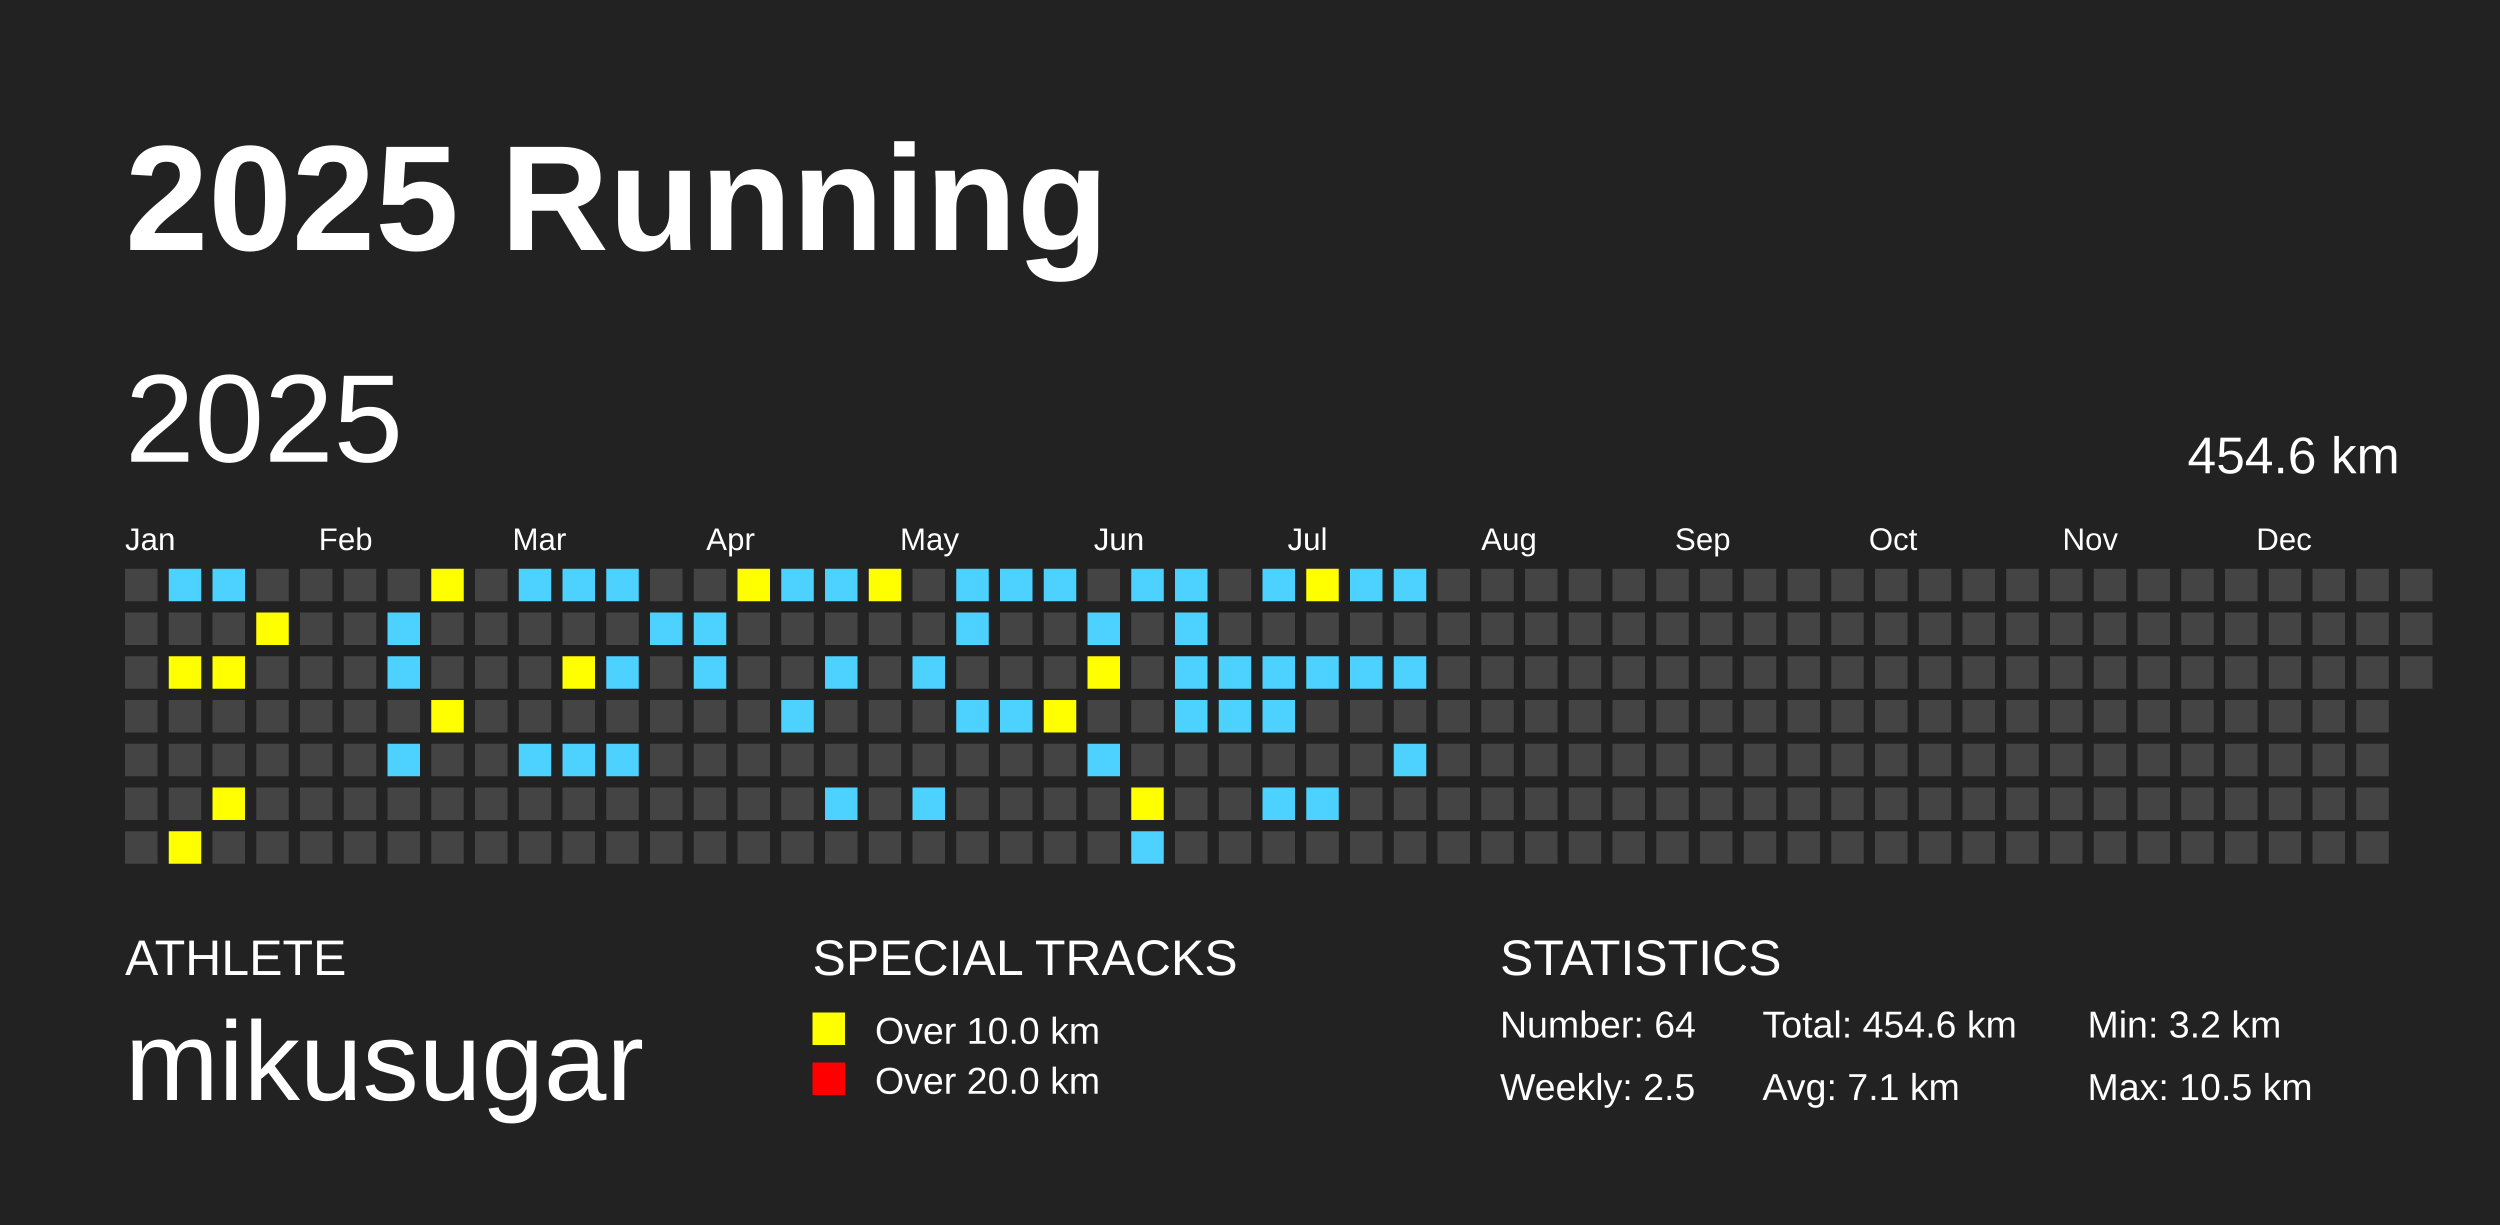
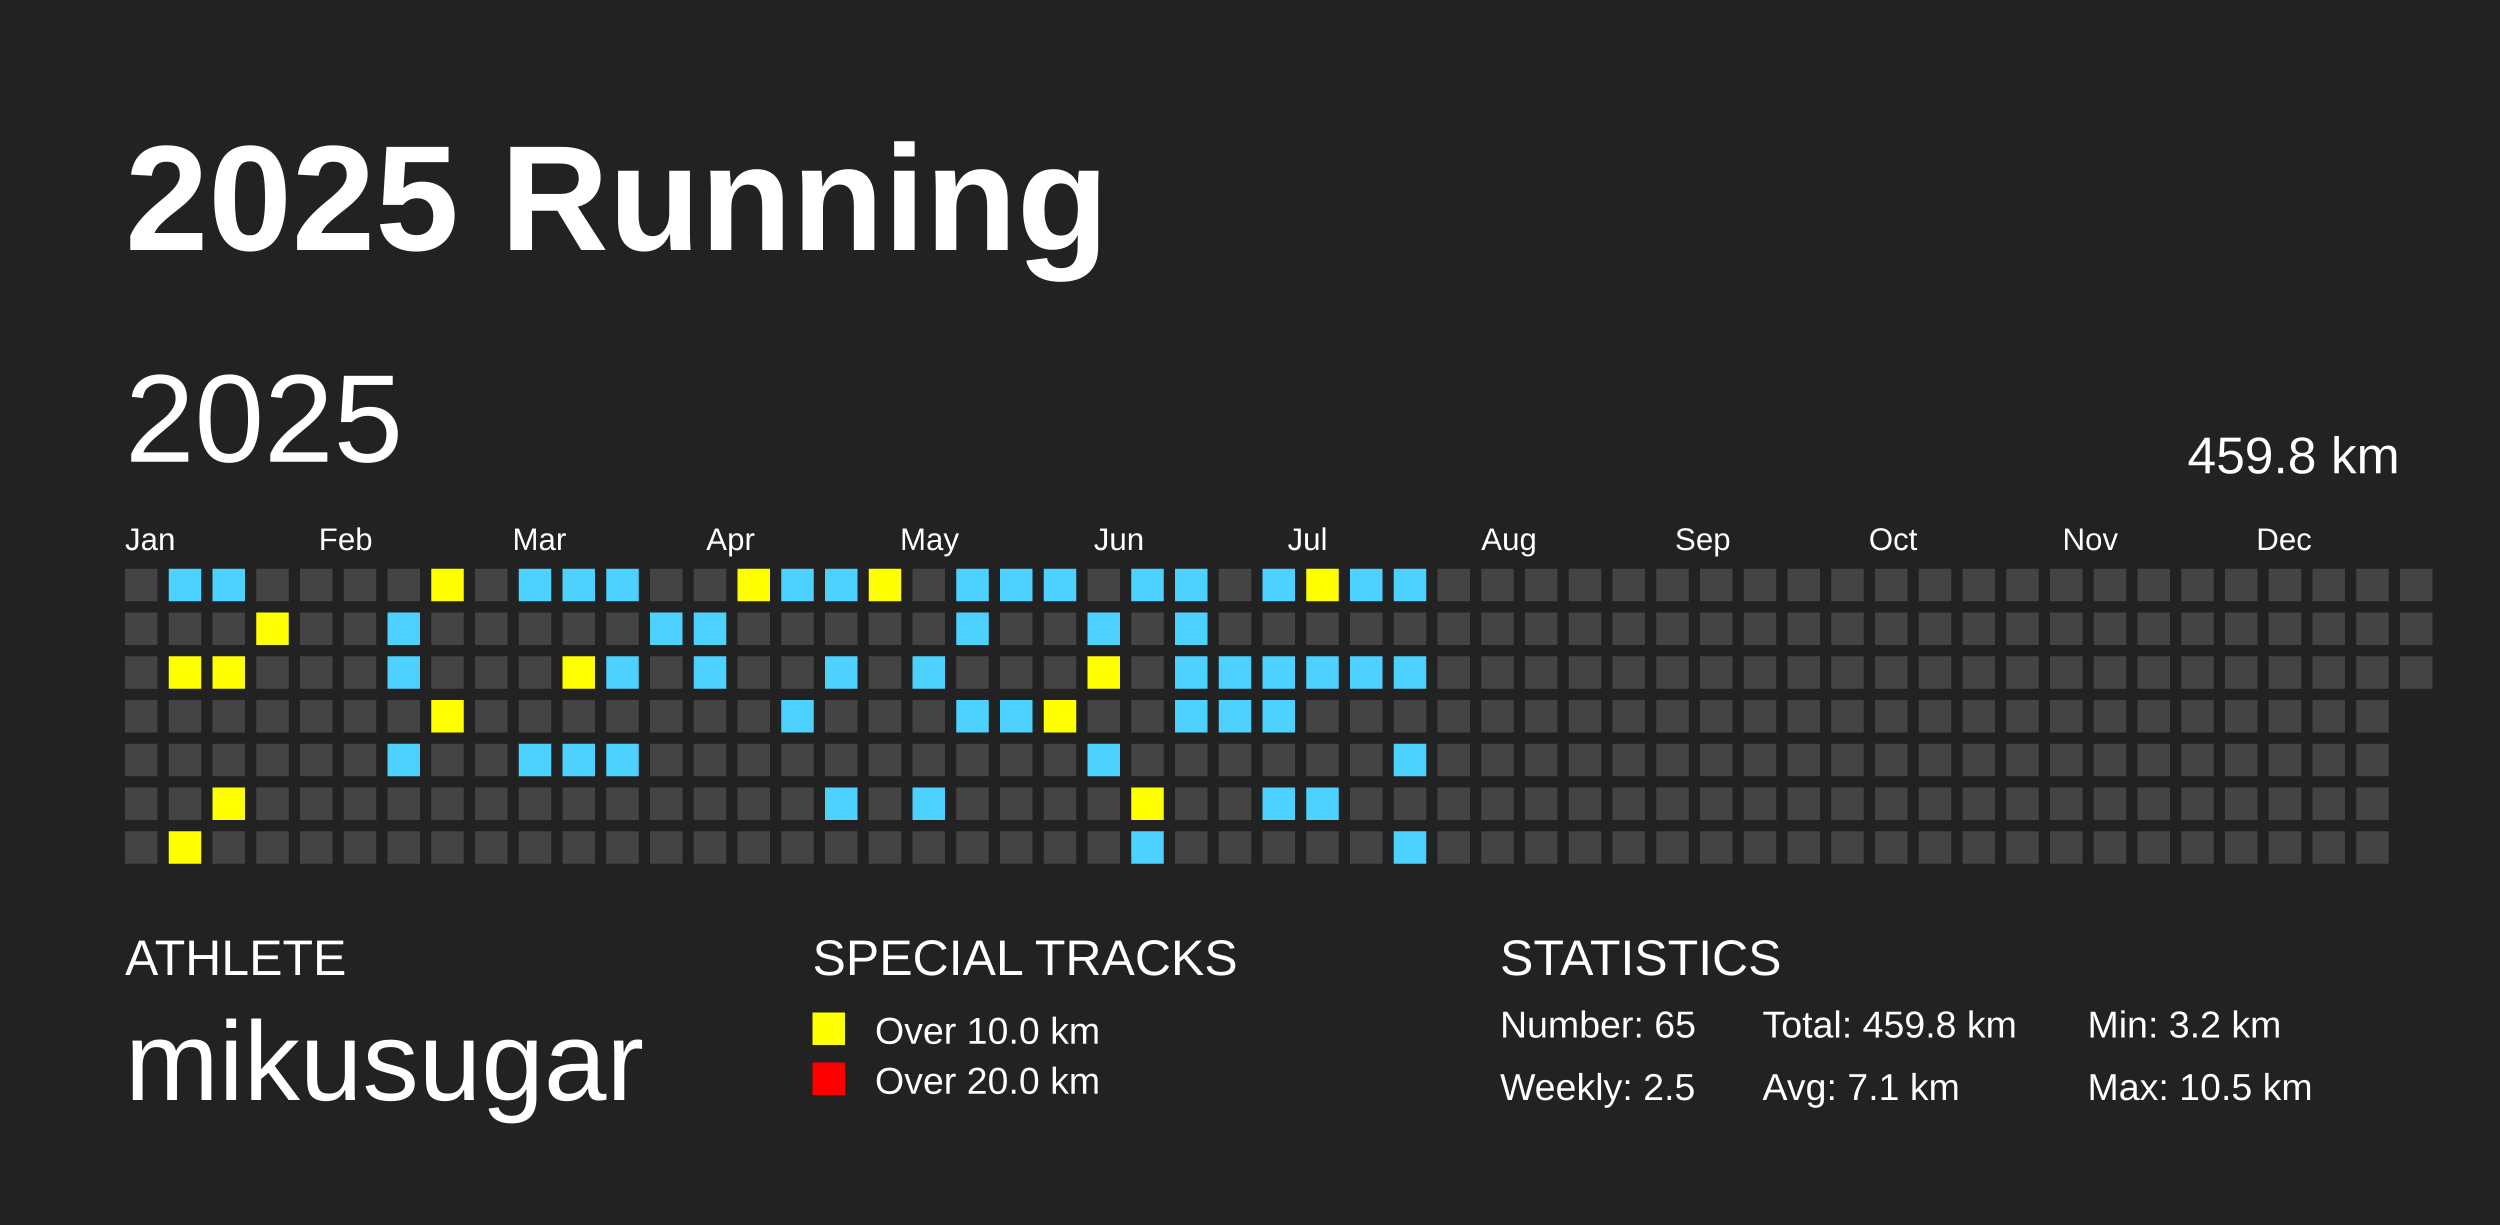
<svg xmlns="http://www.w3.org/2000/svg" baseProfile="full" height="98mm" version="1.1" viewBox="0,0,200,98" width="200mm">
  <defs />
  <rect fill="#222222" height="98" width="200" x="0" y="0" />
  <text fill="#FFFFFF" style="font-size:12px; font-family:Arial; font-weight:bold;" x="10" y="20">2025 Running</text>
  <text fill="#FFFFFF" style="font-size:4px; font-family:Arial" x="10" y="78">ATHLETE</text>
  <text fill="#FFFFFF" style="font-size:9px; font-family:Arial" x="10" y="88">mikusugar</text>
  <text fill="#FFFFFF" style="font-size:4px; font-family:Arial" x="65" y="78">SPECIAL TRACKS</text>
  <rect fill="yellow" height="2.6" width="2.6" x="65" y="81" />
  <text fill="#FFFFFF" style="font-size:3px; font-family:Arial" x="70" y="83.5">Over 10.0 km</text>
  <rect fill="red" height="2.6" width="2.6" x="65" y="85" />
  <text fill="#FFFFFF" style="font-size:3px; font-family:Arial" x="70" y="87.5">Over 20.0 km</text>
  <text fill="#FFFFFF" style="font-size:4px; font-family:Arial" x="120" y="78">STATISTICS</text>
-   <text fill="#FFFFFF" style="font-size:3px; font-family:Arial" x="120" y="83">Number: 64</text>
+   <text fill="#FFFFFF" style="font-size:3px; font-family:Arial" x="120" y="83">Number: 65</text>
  <text fill="#FFFFFF" style="font-size:3px; font-family:Arial" x="120" y="88">Weekly: 2.5</text>
-   <text fill="#FFFFFF" style="font-size:3px; font-family:Arial" x="141" y="83">Total: 454.6 km</text>
+   <text fill="#FFFFFF" style="font-size:3px; font-family:Arial" x="141" y="83">Total: 459.8 km</text>
  <text fill="#FFFFFF" style="font-size:3px; font-family:Arial" x="141" y="88">Avg: 7.1 km</text>
  <text fill="#FFFFFF" style="font-size:3px; font-family:Arial" x="167" y="83">Min: 3.2 km</text>
  <text fill="#FFFFFF" style="font-size:3px; font-family:Arial" x="167" y="88">Max: 10.5 km</text>
  <text dominant-baseline="hanging" fill="#FFFFFF" style="font-size:10.0px; font-family:Arial;" x="10" y="30">2025</text>
-   <text dominant-baseline="hanging" fill="#FFFFFF" style="font-size:4.125px; font-family:Arial;" x="175" y="35">454.6 km</text>
+   <text dominant-baseline="hanging" fill="#FFFFFF" style="font-size:4.125px; font-family:Arial;" x="175" y="35">459.8 km</text>
  <text fill="#FFFFFF" style="font-size:2.5px; font-family:Arial" x="10.0" y="44">Jan</text>
  <text fill="#FFFFFF" style="font-size:2.5px; font-family:Arial" x="25.5" y="44">Feb</text>
  <text fill="#FFFFFF" style="font-size:2.5px; font-family:Arial" x="41.0" y="44">Mar</text>
  <text fill="#FFFFFF" style="font-size:2.5px; font-family:Arial" x="56.5" y="44">Apr</text>
  <text fill="#FFFFFF" style="font-size:2.5px; font-family:Arial" x="72.0" y="44">May</text>
  <text fill="#FFFFFF" style="font-size:2.5px; font-family:Arial" x="87.5" y="44">Jun</text>
  <text fill="#FFFFFF" style="font-size:2.5px; font-family:Arial" x="103.0" y="44">Jul</text>
  <text fill="#FFFFFF" style="font-size:2.5px; font-family:Arial" x="118.5" y="44">Aug</text>
  <text fill="#FFFFFF" style="font-size:2.5px; font-family:Arial" x="134.0" y="44">Sep</text>
  <text fill="#FFFFFF" style="font-size:2.5px; font-family:Arial" x="149.5" y="44">Oct</text>
  <text fill="#FFFFFF" style="font-size:2.5px; font-family:Arial" x="165.0" y="44">Nov</text>
  <text fill="#FFFFFF" style="font-size:2.5px; font-family:Arial" x="180.5" y="44">Dec</text>
  <rect fill="#444444" height="2.6" width="2.6" x="10.0" y="45.5" />
  <rect fill="#444444" height="2.6" width="2.6" x="10.0" y="49.0" />
  <rect fill="#444444" height="2.6" width="2.6" x="10.0" y="52.5" />
  <rect fill="#444444" height="2.6" width="2.6" x="10.0" y="56.0" />
  <rect fill="#444444" height="2.6" width="2.6" x="10.0" y="59.5" />
  <rect fill="#444444" height="2.6" width="2.6" x="10.0" y="63.0" />
  <rect fill="#444444" height="2.6" width="2.6" x="10.0" y="66.5" />
  <rect fill="#4DD2FF" height="2.6" width="2.6" x="13.5" y="45.5" />
  <rect fill="#444444" height="2.6" width="2.6" x="13.5" y="49.0" />
  <rect fill="yellow" height="2.6" width="2.6" x="13.5" y="52.5" />
  <rect fill="#444444" height="2.6" width="2.6" x="13.5" y="56.0" />
  <rect fill="#444444" height="2.6" width="2.6" x="13.5" y="59.5" />
  <rect fill="#444444" height="2.6" width="2.6" x="13.5" y="63.0" />
  <rect fill="yellow" height="2.6" width="2.6" x="13.5" y="66.5" />
  <rect fill="#4DD2FF" height="2.6" width="2.6" x="17.0" y="45.5" />
  <rect fill="#444444" height="2.6" width="2.6" x="17.0" y="49.0" />
  <rect fill="yellow" height="2.6" width="2.6" x="17.0" y="52.5" />
  <rect fill="#444444" height="2.6" width="2.6" x="17.0" y="56.0" />
  <rect fill="#444444" height="2.6" width="2.6" x="17.0" y="59.5" />
  <rect fill="yellow" height="2.6" width="2.6" x="17.0" y="63.0" />
  <rect fill="#444444" height="2.6" width="2.6" x="17.0" y="66.5" />
  <rect fill="#444444" height="2.6" width="2.6" x="20.5" y="45.5" />
  <rect fill="yellow" height="2.6" width="2.6" x="20.5" y="49.0" />
  <rect fill="#444444" height="2.6" width="2.6" x="20.5" y="52.5" />
  <rect fill="#444444" height="2.6" width="2.6" x="20.5" y="56.0" />
  <rect fill="#444444" height="2.6" width="2.6" x="20.5" y="59.5" />
  <rect fill="#444444" height="2.6" width="2.6" x="20.5" y="63.0" />
  <rect fill="#444444" height="2.6" width="2.6" x="20.5" y="66.5" />
  <rect fill="#444444" height="2.6" width="2.6" x="24.0" y="45.5" />
  <rect fill="#444444" height="2.6" width="2.6" x="24.0" y="49.0" />
  <rect fill="#444444" height="2.6" width="2.6" x="24.0" y="52.5" />
  <rect fill="#444444" height="2.6" width="2.6" x="24.0" y="56.0" />
  <rect fill="#444444" height="2.6" width="2.6" x="24.0" y="59.5" />
  <rect fill="#444444" height="2.6" width="2.6" x="24.0" y="63.0" />
  <rect fill="#444444" height="2.6" width="2.6" x="24.0" y="66.5" />
  <rect fill="#444444" height="2.6" width="2.6" x="27.5" y="45.5" />
  <rect fill="#444444" height="2.6" width="2.6" x="27.5" y="49.0" />
  <rect fill="#444444" height="2.6" width="2.6" x="27.5" y="52.5" />
  <rect fill="#444444" height="2.6" width="2.6" x="27.5" y="56.0" />
  <rect fill="#444444" height="2.6" width="2.6" x="27.5" y="59.5" />
  <rect fill="#444444" height="2.6" width="2.6" x="27.5" y="63.0" />
  <rect fill="#444444" height="2.6" width="2.6" x="27.5" y="66.5" />
  <rect fill="#444444" height="2.6" width="2.6" x="31.0" y="45.5" />
  <rect fill="#4DD2FF" height="2.6" width="2.6" x="31.0" y="49.0" />
  <rect fill="#4DD2FF" height="2.6" width="2.6" x="31.0" y="52.5" />
  <rect fill="#444444" height="2.6" width="2.6" x="31.0" y="56.0" />
  <rect fill="#4DD2FF" height="2.6" width="2.6" x="31.0" y="59.5" />
  <rect fill="#444444" height="2.6" width="2.6" x="31.0" y="63.0" />
  <rect fill="#444444" height="2.6" width="2.6" x="31.0" y="66.5" />
  <rect fill="yellow" height="2.6" width="2.6" x="34.5" y="45.5" />
  <rect fill="#444444" height="2.6" width="2.6" x="34.5" y="49.0" />
  <rect fill="#444444" height="2.6" width="2.6" x="34.5" y="52.5" />
  <rect fill="yellow" height="2.6" width="2.6" x="34.5" y="56.0" />
  <rect fill="#444444" height="2.6" width="2.6" x="34.5" y="59.5" />
  <rect fill="#444444" height="2.6" width="2.6" x="34.5" y="63.0" />
  <rect fill="#444444" height="2.6" width="2.6" x="34.5" y="66.5" />
  <rect fill="#444444" height="2.6" width="2.6" x="38.0" y="45.5" />
  <rect fill="#444444" height="2.6" width="2.6" x="38.0" y="49.0" />
  <rect fill="#444444" height="2.6" width="2.6" x="38.0" y="52.5" />
  <rect fill="#444444" height="2.6" width="2.6" x="38.0" y="56.0" />
  <rect fill="#444444" height="2.6" width="2.6" x="38.0" y="59.5" />
  <rect fill="#444444" height="2.6" width="2.6" x="38.0" y="63.0" />
  <rect fill="#444444" height="2.6" width="2.6" x="38.0" y="66.5" />
  <rect fill="#4DD2FF" height="2.6" width="2.6" x="41.5" y="45.5" />
  <rect fill="#444444" height="2.6" width="2.6" x="41.5" y="49.0" />
  <rect fill="#444444" height="2.6" width="2.6" x="41.5" y="52.5" />
  <rect fill="#444444" height="2.6" width="2.6" x="41.5" y="56.0" />
  <rect fill="#4DD2FF" height="2.6" width="2.6" x="41.5" y="59.5" />
  <rect fill="#444444" height="2.6" width="2.6" x="41.5" y="63.0" />
  <rect fill="#444444" height="2.6" width="2.6" x="41.5" y="66.5" />
  <rect fill="#4DD2FF" height="2.6" width="2.6" x="45.0" y="45.5" />
  <rect fill="#444444" height="2.6" width="2.6" x="45.0" y="49.0" />
  <rect fill="yellow" height="2.6" width="2.6" x="45.0" y="52.5" />
  <rect fill="#444444" height="2.6" width="2.6" x="45.0" y="56.0" />
  <rect fill="#4DD2FF" height="2.6" width="2.6" x="45.0" y="59.5" />
  <rect fill="#444444" height="2.6" width="2.6" x="45.0" y="63.0" />
  <rect fill="#444444" height="2.6" width="2.6" x="45.0" y="66.5" />
  <rect fill="#4DD2FF" height="2.6" width="2.6" x="48.5" y="45.5" />
  <rect fill="#444444" height="2.6" width="2.6" x="48.5" y="49.0" />
  <rect fill="#4DD2FF" height="2.6" width="2.6" x="48.5" y="52.5" />
  <rect fill="#444444" height="2.6" width="2.6" x="48.5" y="56.0" />
  <rect fill="#4DD2FF" height="2.6" width="2.6" x="48.5" y="59.5" />
  <rect fill="#444444" height="2.6" width="2.6" x="48.5" y="63.0" />
  <rect fill="#444444" height="2.6" width="2.6" x="48.5" y="66.5" />
  <rect fill="#444444" height="2.6" width="2.6" x="52.0" y="45.5" />
  <rect fill="#4DD2FF" height="2.6" width="2.6" x="52.0" y="49.0" />
  <rect fill="#444444" height="2.6" width="2.6" x="52.0" y="52.5" />
  <rect fill="#444444" height="2.6" width="2.6" x="52.0" y="56.0" />
  <rect fill="#444444" height="2.6" width="2.6" x="52.0" y="59.5" />
  <rect fill="#444444" height="2.6" width="2.6" x="52.0" y="63.0" />
  <rect fill="#444444" height="2.6" width="2.6" x="52.0" y="66.5" />
  <rect fill="#444444" height="2.6" width="2.6" x="55.5" y="45.5" />
  <rect fill="#4DD2FF" height="2.6" width="2.6" x="55.5" y="49.0" />
  <rect fill="#4DD2FF" height="2.6" width="2.6" x="55.5" y="52.5" />
  <rect fill="#444444" height="2.6" width="2.6" x="55.5" y="56.0" />
  <rect fill="#444444" height="2.6" width="2.6" x="55.5" y="59.5" />
  <rect fill="#444444" height="2.6" width="2.6" x="55.5" y="63.0" />
  <rect fill="#444444" height="2.6" width="2.6" x="55.5" y="66.5" />
  <rect fill="yellow" height="2.6" width="2.6" x="59.0" y="45.5" />
  <rect fill="#444444" height="2.6" width="2.6" x="59.0" y="49.0" />
  <rect fill="#444444" height="2.6" width="2.6" x="59.0" y="52.5" />
  <rect fill="#444444" height="2.6" width="2.6" x="59.0" y="56.0" />
  <rect fill="#444444" height="2.6" width="2.6" x="59.0" y="59.5" />
  <rect fill="#444444" height="2.6" width="2.6" x="59.0" y="63.0" />
  <rect fill="#444444" height="2.6" width="2.6" x="59.0" y="66.5" />
  <rect fill="#4DD2FF" height="2.6" width="2.6" x="62.5" y="45.5" />
  <rect fill="#444444" height="2.6" width="2.6" x="62.5" y="49.0" />
  <rect fill="#444444" height="2.6" width="2.6" x="62.5" y="52.5" />
  <rect fill="#4DD2FF" height="2.6" width="2.6" x="62.5" y="56.0" />
  <rect fill="#444444" height="2.6" width="2.6" x="62.5" y="59.5" />
  <rect fill="#444444" height="2.6" width="2.6" x="62.5" y="63.0" />
  <rect fill="#444444" height="2.6" width="2.6" x="62.5" y="66.5" />
  <rect fill="#4DD2FF" height="2.6" width="2.6" x="66.0" y="45.5" />
  <rect fill="#444444" height="2.6" width="2.6" x="66.0" y="49.0" />
  <rect fill="#4DD2FF" height="2.6" width="2.6" x="66.0" y="52.5" />
  <rect fill="#444444" height="2.6" width="2.6" x="66.0" y="56.0" />
  <rect fill="#444444" height="2.6" width="2.6" x="66.0" y="59.5" />
  <rect fill="#4DD2FF" height="2.6" width="2.6" x="66.0" y="63.0" />
  <rect fill="#444444" height="2.6" width="2.6" x="66.0" y="66.5" />
  <rect fill="yellow" height="2.6" width="2.6" x="69.5" y="45.5" />
  <rect fill="#444444" height="2.6" width="2.6" x="69.5" y="49.0" />
  <rect fill="#444444" height="2.6" width="2.6" x="69.5" y="52.5" />
  <rect fill="#444444" height="2.6" width="2.6" x="69.5" y="56.0" />
  <rect fill="#444444" height="2.6" width="2.6" x="69.5" y="59.5" />
  <rect fill="#444444" height="2.6" width="2.6" x="69.5" y="63.0" />
  <rect fill="#444444" height="2.6" width="2.6" x="69.5" y="66.5" />
  <rect fill="#444444" height="2.6" width="2.6" x="73.0" y="45.5" />
  <rect fill="#444444" height="2.6" width="2.6" x="73.0" y="49.0" />
  <rect fill="#4DD2FF" height="2.6" width="2.6" x="73.0" y="52.5" />
  <rect fill="#444444" height="2.6" width="2.6" x="73.0" y="56.0" />
  <rect fill="#444444" height="2.6" width="2.6" x="73.0" y="59.5" />
  <rect fill="#4DD2FF" height="2.6" width="2.6" x="73.0" y="63.0" />
  <rect fill="#444444" height="2.6" width="2.6" x="73.0" y="66.5" />
  <rect fill="#4DD2FF" height="2.6" width="2.6" x="76.5" y="45.5" />
  <rect fill="#4DD2FF" height="2.6" width="2.6" x="76.5" y="49.0" />
  <rect fill="#444444" height="2.6" width="2.6" x="76.5" y="52.5" />
  <rect fill="#4DD2FF" height="2.6" width="2.6" x="76.5" y="56.0" />
  <rect fill="#444444" height="2.6" width="2.6" x="76.5" y="59.5" />
  <rect fill="#444444" height="2.6" width="2.6" x="76.5" y="63.0" />
  <rect fill="#444444" height="2.6" width="2.6" x="76.5" y="66.5" />
  <rect fill="#4DD2FF" height="2.6" width="2.6" x="80.0" y="45.5" />
  <rect fill="#444444" height="2.6" width="2.6" x="80.0" y="49.0" />
  <rect fill="#444444" height="2.6" width="2.6" x="80.0" y="52.5" />
  <rect fill="#4DD2FF" height="2.6" width="2.6" x="80.0" y="56.0" />
  <rect fill="#444444" height="2.6" width="2.6" x="80.0" y="59.5" />
  <rect fill="#444444" height="2.6" width="2.6" x="80.0" y="63.0" />
  <rect fill="#444444" height="2.6" width="2.6" x="80.0" y="66.5" />
  <rect fill="#4DD2FF" height="2.6" width="2.6" x="83.5" y="45.5" />
  <rect fill="#444444" height="2.6" width="2.6" x="83.5" y="49.0" />
  <rect fill="#444444" height="2.6" width="2.6" x="83.5" y="52.5" />
  <rect fill="yellow" height="2.6" width="2.6" x="83.5" y="56.0" />
  <rect fill="#444444" height="2.6" width="2.6" x="83.5" y="59.5" />
  <rect fill="#444444" height="2.6" width="2.6" x="83.5" y="63.0" />
  <rect fill="#444444" height="2.6" width="2.6" x="83.5" y="66.5" />
  <rect fill="#444444" height="2.6" width="2.6" x="87.0" y="45.5" />
  <rect fill="#4DD2FF" height="2.6" width="2.6" x="87.0" y="49.0" />
  <rect fill="yellow" height="2.6" width="2.6" x="87.0" y="52.5" />
  <rect fill="#444444" height="2.6" width="2.6" x="87.0" y="56.0" />
  <rect fill="#4DD2FF" height="2.6" width="2.6" x="87.0" y="59.5" />
  <rect fill="#444444" height="2.6" width="2.6" x="87.0" y="63.0" />
  <rect fill="#444444" height="2.6" width="2.6" x="87.0" y="66.5" />
  <rect fill="#4DD2FF" height="2.6" width="2.6" x="90.5" y="45.5" />
  <rect fill="#444444" height="2.6" width="2.6" x="90.5" y="49.0" />
  <rect fill="#444444" height="2.6" width="2.6" x="90.5" y="52.5" />
  <rect fill="#444444" height="2.6" width="2.6" x="90.5" y="56.0" />
  <rect fill="#444444" height="2.6" width="2.6" x="90.5" y="59.5" />
  <rect fill="yellow" height="2.6" width="2.6" x="90.5" y="63.0" />
  <rect fill="#4DD2FF" height="2.6" width="2.6" x="90.5" y="66.5" />
  <rect fill="#4DD2FF" height="2.6" width="2.6" x="94.0" y="45.5" />
  <rect fill="#4DD2FF" height="2.6" width="2.6" x="94.0" y="49.0" />
  <rect fill="#4DD2FF" height="2.6" width="2.6" x="94.0" y="52.5" />
  <rect fill="#4DD2FF" height="2.6" width="2.6" x="94.0" y="56.0" />
  <rect fill="#444444" height="2.6" width="2.6" x="94.0" y="59.5" />
  <rect fill="#444444" height="2.6" width="2.6" x="94.0" y="63.0" />
  <rect fill="#444444" height="2.6" width="2.6" x="94.0" y="66.5" />
  <rect fill="#444444" height="2.6" width="2.6" x="97.5" y="45.5" />
  <rect fill="#444444" height="2.6" width="2.6" x="97.5" y="49.0" />
  <rect fill="#4DD2FF" height="2.6" width="2.6" x="97.5" y="52.5" />
  <rect fill="#4DD2FF" height="2.6" width="2.6" x="97.5" y="56.0" />
  <rect fill="#444444" height="2.6" width="2.6" x="97.5" y="59.5" />
  <rect fill="#444444" height="2.6" width="2.6" x="97.5" y="63.0" />
  <rect fill="#444444" height="2.6" width="2.6" x="97.5" y="66.5" />
  <rect fill="#4DD2FF" height="2.6" width="2.6" x="101.0" y="45.5" />
  <rect fill="#444444" height="2.6" width="2.6" x="101.0" y="49.0" />
  <rect fill="#4DD2FF" height="2.6" width="2.6" x="101.0" y="52.5" />
  <rect fill="#4DD2FF" height="2.6" width="2.6" x="101.0" y="56.0" />
  <rect fill="#444444" height="2.6" width="2.6" x="101.0" y="59.5" />
  <rect fill="#4DD2FF" height="2.6" width="2.6" x="101.0" y="63.0" />
  <rect fill="#444444" height="2.6" width="2.6" x="101.0" y="66.5" />
  <rect fill="yellow" height="2.6" width="2.6" x="104.5" y="45.5" />
  <rect fill="#444444" height="2.6" width="2.6" x="104.5" y="49.0" />
  <rect fill="#4DD2FF" height="2.6" width="2.6" x="104.5" y="52.5" />
  <rect fill="#444444" height="2.6" width="2.6" x="104.5" y="56.0" />
  <rect fill="#444444" height="2.6" width="2.6" x="104.5" y="59.5" />
  <rect fill="#4DD2FF" height="2.6" width="2.6" x="104.5" y="63.0" />
  <rect fill="#444444" height="2.6" width="2.6" x="104.5" y="66.5" />
  <rect fill="#4DD2FF" height="2.6" width="2.6" x="108.0" y="45.5" />
  <rect fill="#444444" height="2.6" width="2.6" x="108.0" y="49.0" />
  <rect fill="#4DD2FF" height="2.6" width="2.6" x="108.0" y="52.5" />
  <rect fill="#444444" height="2.6" width="2.6" x="108.0" y="56.0" />
  <rect fill="#444444" height="2.6" width="2.6" x="108.0" y="59.5" />
  <rect fill="#444444" height="2.6" width="2.6" x="108.0" y="63.0" />
  <rect fill="#444444" height="2.6" width="2.6" x="108.0" y="66.5" />
  <rect fill="#4DD2FF" height="2.6" width="2.6" x="111.5" y="45.5" />
  <rect fill="#444444" height="2.6" width="2.6" x="111.5" y="49.0" />
  <rect fill="#4DD2FF" height="2.6" width="2.6" x="111.5" y="52.5" />
  <rect fill="#444444" height="2.6" width="2.6" x="111.5" y="56.0" />
  <rect fill="#4DD2FF" height="2.6" width="2.6" x="111.5" y="59.5" />
  <rect fill="#444444" height="2.6" width="2.6" x="111.5" y="63.0" />
-   <rect fill="#444444" height="2.6" width="2.6" x="111.5" y="66.5" />
+   <rect fill="#4DD2FF" height="2.6" width="2.6" x="111.5" y="66.5" />
  <rect fill="#444444" height="2.6" width="2.6" x="115.0" y="45.5" />
  <rect fill="#444444" height="2.6" width="2.6" x="115.0" y="49.0" />
  <rect fill="#444444" height="2.6" width="2.6" x="115.0" y="52.5" />
  <rect fill="#444444" height="2.6" width="2.6" x="115.0" y="56.0" />
  <rect fill="#444444" height="2.6" width="2.6" x="115.0" y="59.5" />
  <rect fill="#444444" height="2.6" width="2.6" x="115.0" y="63.0" />
  <rect fill="#444444" height="2.6" width="2.6" x="115.0" y="66.5" />
  <rect fill="#444444" height="2.6" width="2.6" x="118.5" y="45.5" />
  <rect fill="#444444" height="2.6" width="2.6" x="118.5" y="49.0" />
  <rect fill="#444444" height="2.6" width="2.6" x="118.5" y="52.5" />
  <rect fill="#444444" height="2.6" width="2.6" x="118.5" y="56.0" />
  <rect fill="#444444" height="2.6" width="2.6" x="118.5" y="59.5" />
  <rect fill="#444444" height="2.6" width="2.6" x="118.5" y="63.0" />
  <rect fill="#444444" height="2.6" width="2.6" x="118.5" y="66.5" />
  <rect fill="#444444" height="2.6" width="2.6" x="122.0" y="45.5" />
  <rect fill="#444444" height="2.6" width="2.6" x="122.0" y="49.0" />
  <rect fill="#444444" height="2.6" width="2.6" x="122.0" y="52.5" />
  <rect fill="#444444" height="2.6" width="2.6" x="122.0" y="56.0" />
  <rect fill="#444444" height="2.6" width="2.6" x="122.0" y="59.5" />
  <rect fill="#444444" height="2.6" width="2.6" x="122.0" y="63.0" />
  <rect fill="#444444" height="2.6" width="2.6" x="122.0" y="66.5" />
  <rect fill="#444444" height="2.6" width="2.6" x="125.5" y="45.5" />
  <rect fill="#444444" height="2.6" width="2.6" x="125.5" y="49.0" />
  <rect fill="#444444" height="2.6" width="2.6" x="125.5" y="52.5" />
  <rect fill="#444444" height="2.6" width="2.6" x="125.5" y="56.0" />
  <rect fill="#444444" height="2.6" width="2.6" x="125.5" y="59.5" />
  <rect fill="#444444" height="2.6" width="2.6" x="125.5" y="63.0" />
  <rect fill="#444444" height="2.6" width="2.6" x="125.5" y="66.5" />
  <rect fill="#444444" height="2.6" width="2.6" x="129.0" y="45.5" />
  <rect fill="#444444" height="2.6" width="2.6" x="129.0" y="49.0" />
  <rect fill="#444444" height="2.6" width="2.6" x="129.0" y="52.5" />
  <rect fill="#444444" height="2.6" width="2.6" x="129.0" y="56.0" />
  <rect fill="#444444" height="2.6" width="2.6" x="129.0" y="59.5" />
  <rect fill="#444444" height="2.6" width="2.6" x="129.0" y="63.0" />
  <rect fill="#444444" height="2.6" width="2.6" x="129.0" y="66.5" />
  <rect fill="#444444" height="2.6" width="2.6" x="132.5" y="45.5" />
  <rect fill="#444444" height="2.6" width="2.6" x="132.5" y="49.0" />
  <rect fill="#444444" height="2.6" width="2.6" x="132.5" y="52.5" />
  <rect fill="#444444" height="2.6" width="2.6" x="132.5" y="56.0" />
  <rect fill="#444444" height="2.6" width="2.6" x="132.5" y="59.5" />
  <rect fill="#444444" height="2.6" width="2.6" x="132.5" y="63.0" />
  <rect fill="#444444" height="2.6" width="2.6" x="132.5" y="66.5" />
  <rect fill="#444444" height="2.6" width="2.6" x="136.0" y="45.5" />
  <rect fill="#444444" height="2.6" width="2.6" x="136.0" y="49.0" />
  <rect fill="#444444" height="2.6" width="2.6" x="136.0" y="52.5" />
  <rect fill="#444444" height="2.6" width="2.6" x="136.0" y="56.0" />
  <rect fill="#444444" height="2.6" width="2.6" x="136.0" y="59.5" />
  <rect fill="#444444" height="2.6" width="2.6" x="136.0" y="63.0" />
  <rect fill="#444444" height="2.6" width="2.6" x="136.0" y="66.5" />
  <rect fill="#444444" height="2.6" width="2.6" x="139.5" y="45.5" />
  <rect fill="#444444" height="2.6" width="2.6" x="139.5" y="49.0" />
  <rect fill="#444444" height="2.6" width="2.6" x="139.5" y="52.5" />
  <rect fill="#444444" height="2.6" width="2.6" x="139.5" y="56.0" />
  <rect fill="#444444" height="2.6" width="2.6" x="139.5" y="59.5" />
  <rect fill="#444444" height="2.6" width="2.6" x="139.5" y="63.0" />
  <rect fill="#444444" height="2.6" width="2.6" x="139.5" y="66.5" />
  <rect fill="#444444" height="2.6" width="2.6" x="143.0" y="45.5" />
  <rect fill="#444444" height="2.6" width="2.6" x="143.0" y="49.0" />
  <rect fill="#444444" height="2.6" width="2.6" x="143.0" y="52.5" />
  <rect fill="#444444" height="2.6" width="2.6" x="143.0" y="56.0" />
  <rect fill="#444444" height="2.6" width="2.6" x="143.0" y="59.5" />
  <rect fill="#444444" height="2.6" width="2.6" x="143.0" y="63.0" />
  <rect fill="#444444" height="2.6" width="2.6" x="143.0" y="66.5" />
  <rect fill="#444444" height="2.6" width="2.6" x="146.5" y="45.5" />
  <rect fill="#444444" height="2.6" width="2.6" x="146.5" y="49.0" />
  <rect fill="#444444" height="2.6" width="2.6" x="146.5" y="52.5" />
  <rect fill="#444444" height="2.6" width="2.6" x="146.5" y="56.0" />
  <rect fill="#444444" height="2.6" width="2.6" x="146.5" y="59.5" />
  <rect fill="#444444" height="2.6" width="2.6" x="146.5" y="63.0" />
  <rect fill="#444444" height="2.6" width="2.6" x="146.5" y="66.5" />
  <rect fill="#444444" height="2.6" width="2.6" x="150.0" y="45.5" />
  <rect fill="#444444" height="2.6" width="2.6" x="150.0" y="49.0" />
  <rect fill="#444444" height="2.6" width="2.6" x="150.0" y="52.5" />
  <rect fill="#444444" height="2.6" width="2.6" x="150.0" y="56.0" />
  <rect fill="#444444" height="2.6" width="2.6" x="150.0" y="59.5" />
  <rect fill="#444444" height="2.6" width="2.6" x="150.0" y="63.0" />
  <rect fill="#444444" height="2.6" width="2.6" x="150.0" y="66.5" />
  <rect fill="#444444" height="2.6" width="2.6" x="153.5" y="45.5" />
  <rect fill="#444444" height="2.6" width="2.6" x="153.5" y="49.0" />
  <rect fill="#444444" height="2.6" width="2.6" x="153.5" y="52.5" />
  <rect fill="#444444" height="2.6" width="2.6" x="153.5" y="56.0" />
  <rect fill="#444444" height="2.6" width="2.6" x="153.5" y="59.5" />
  <rect fill="#444444" height="2.6" width="2.6" x="153.5" y="63.0" />
  <rect fill="#444444" height="2.6" width="2.6" x="153.5" y="66.5" />
  <rect fill="#444444" height="2.6" width="2.6" x="157.0" y="45.5" />
  <rect fill="#444444" height="2.6" width="2.6" x="157.0" y="49.0" />
  <rect fill="#444444" height="2.6" width="2.6" x="157.0" y="52.5" />
  <rect fill="#444444" height="2.6" width="2.6" x="157.0" y="56.0" />
  <rect fill="#444444" height="2.6" width="2.6" x="157.0" y="59.5" />
  <rect fill="#444444" height="2.6" width="2.6" x="157.0" y="63.0" />
  <rect fill="#444444" height="2.6" width="2.6" x="157.0" y="66.5" />
  <rect fill="#444444" height="2.6" width="2.6" x="160.5" y="45.5" />
  <rect fill="#444444" height="2.6" width="2.6" x="160.5" y="49.0" />
  <rect fill="#444444" height="2.6" width="2.6" x="160.5" y="52.5" />
  <rect fill="#444444" height="2.6" width="2.6" x="160.5" y="56.0" />
  <rect fill="#444444" height="2.6" width="2.6" x="160.5" y="59.5" />
  <rect fill="#444444" height="2.6" width="2.6" x="160.5" y="63.0" />
  <rect fill="#444444" height="2.6" width="2.6" x="160.5" y="66.5" />
  <rect fill="#444444" height="2.6" width="2.6" x="164.0" y="45.5" />
  <rect fill="#444444" height="2.6" width="2.6" x="164.0" y="49.0" />
  <rect fill="#444444" height="2.6" width="2.6" x="164.0" y="52.5" />
  <rect fill="#444444" height="2.6" width="2.6" x="164.0" y="56.0" />
  <rect fill="#444444" height="2.6" width="2.6" x="164.0" y="59.5" />
  <rect fill="#444444" height="2.6" width="2.6" x="164.0" y="63.0" />
  <rect fill="#444444" height="2.6" width="2.6" x="164.0" y="66.5" />
  <rect fill="#444444" height="2.6" width="2.6" x="167.5" y="45.5" />
  <rect fill="#444444" height="2.6" width="2.6" x="167.5" y="49.0" />
  <rect fill="#444444" height="2.6" width="2.6" x="167.5" y="52.5" />
  <rect fill="#444444" height="2.6" width="2.6" x="167.5" y="56.0" />
  <rect fill="#444444" height="2.6" width="2.6" x="167.5" y="59.5" />
  <rect fill="#444444" height="2.6" width="2.6" x="167.5" y="63.0" />
  <rect fill="#444444" height="2.6" width="2.6" x="167.5" y="66.5" />
  <rect fill="#444444" height="2.6" width="2.6" x="171.0" y="45.5" />
  <rect fill="#444444" height="2.6" width="2.6" x="171.0" y="49.0" />
  <rect fill="#444444" height="2.6" width="2.6" x="171.0" y="52.5" />
  <rect fill="#444444" height="2.6" width="2.6" x="171.0" y="56.0" />
  <rect fill="#444444" height="2.6" width="2.6" x="171.0" y="59.5" />
  <rect fill="#444444" height="2.6" width="2.6" x="171.0" y="63.0" />
  <rect fill="#444444" height="2.6" width="2.6" x="171.0" y="66.5" />
  <rect fill="#444444" height="2.6" width="2.6" x="174.5" y="45.5" />
  <rect fill="#444444" height="2.6" width="2.6" x="174.5" y="49.0" />
  <rect fill="#444444" height="2.6" width="2.6" x="174.5" y="52.5" />
  <rect fill="#444444" height="2.6" width="2.6" x="174.5" y="56.0" />
  <rect fill="#444444" height="2.6" width="2.6" x="174.5" y="59.5" />
  <rect fill="#444444" height="2.6" width="2.6" x="174.5" y="63.0" />
  <rect fill="#444444" height="2.6" width="2.6" x="174.5" y="66.5" />
  <rect fill="#444444" height="2.6" width="2.6" x="178.0" y="45.5" />
  <rect fill="#444444" height="2.6" width="2.6" x="178.0" y="49.0" />
  <rect fill="#444444" height="2.6" width="2.6" x="178.0" y="52.5" />
  <rect fill="#444444" height="2.6" width="2.6" x="178.0" y="56.0" />
  <rect fill="#444444" height="2.6" width="2.6" x="178.0" y="59.5" />
  <rect fill="#444444" height="2.6" width="2.6" x="178.0" y="63.0" />
  <rect fill="#444444" height="2.6" width="2.6" x="178.0" y="66.5" />
  <rect fill="#444444" height="2.6" width="2.6" x="181.5" y="45.5" />
  <rect fill="#444444" height="2.6" width="2.6" x="181.5" y="49.0" />
  <rect fill="#444444" height="2.6" width="2.6" x="181.5" y="52.5" />
  <rect fill="#444444" height="2.6" width="2.6" x="181.5" y="56.0" />
  <rect fill="#444444" height="2.6" width="2.6" x="181.5" y="59.5" />
  <rect fill="#444444" height="2.6" width="2.6" x="181.5" y="63.0" />
  <rect fill="#444444" height="2.6" width="2.6" x="181.5" y="66.5" />
  <rect fill="#444444" height="2.6" width="2.6" x="185.0" y="45.5" />
  <rect fill="#444444" height="2.6" width="2.6" x="185.0" y="49.0" />
  <rect fill="#444444" height="2.6" width="2.6" x="185.0" y="52.5" />
  <rect fill="#444444" height="2.6" width="2.6" x="185.0" y="56.0" />
  <rect fill="#444444" height="2.6" width="2.6" x="185.0" y="59.5" />
  <rect fill="#444444" height="2.6" width="2.6" x="185.0" y="63.0" />
  <rect fill="#444444" height="2.6" width="2.6" x="185.0" y="66.5" />
  <rect fill="#444444" height="2.6" width="2.6" x="188.5" y="45.5" />
  <rect fill="#444444" height="2.6" width="2.6" x="188.5" y="49.0" />
  <rect fill="#444444" height="2.6" width="2.6" x="188.5" y="52.5" />
  <rect fill="#444444" height="2.6" width="2.6" x="188.5" y="56.0" />
  <rect fill="#444444" height="2.6" width="2.6" x="188.5" y="59.5" />
  <rect fill="#444444" height="2.6" width="2.6" x="188.5" y="63.0" />
  <rect fill="#444444" height="2.6" width="2.6" x="188.5" y="66.5" />
  <rect fill="#444444" height="2.6" width="2.6" x="192.0" y="45.5" />
  <rect fill="#444444" height="2.6" width="2.6" x="192.0" y="49.0" />
  <rect fill="#444444" height="2.6" width="2.6" x="192.0" y="52.5" />
</svg>
